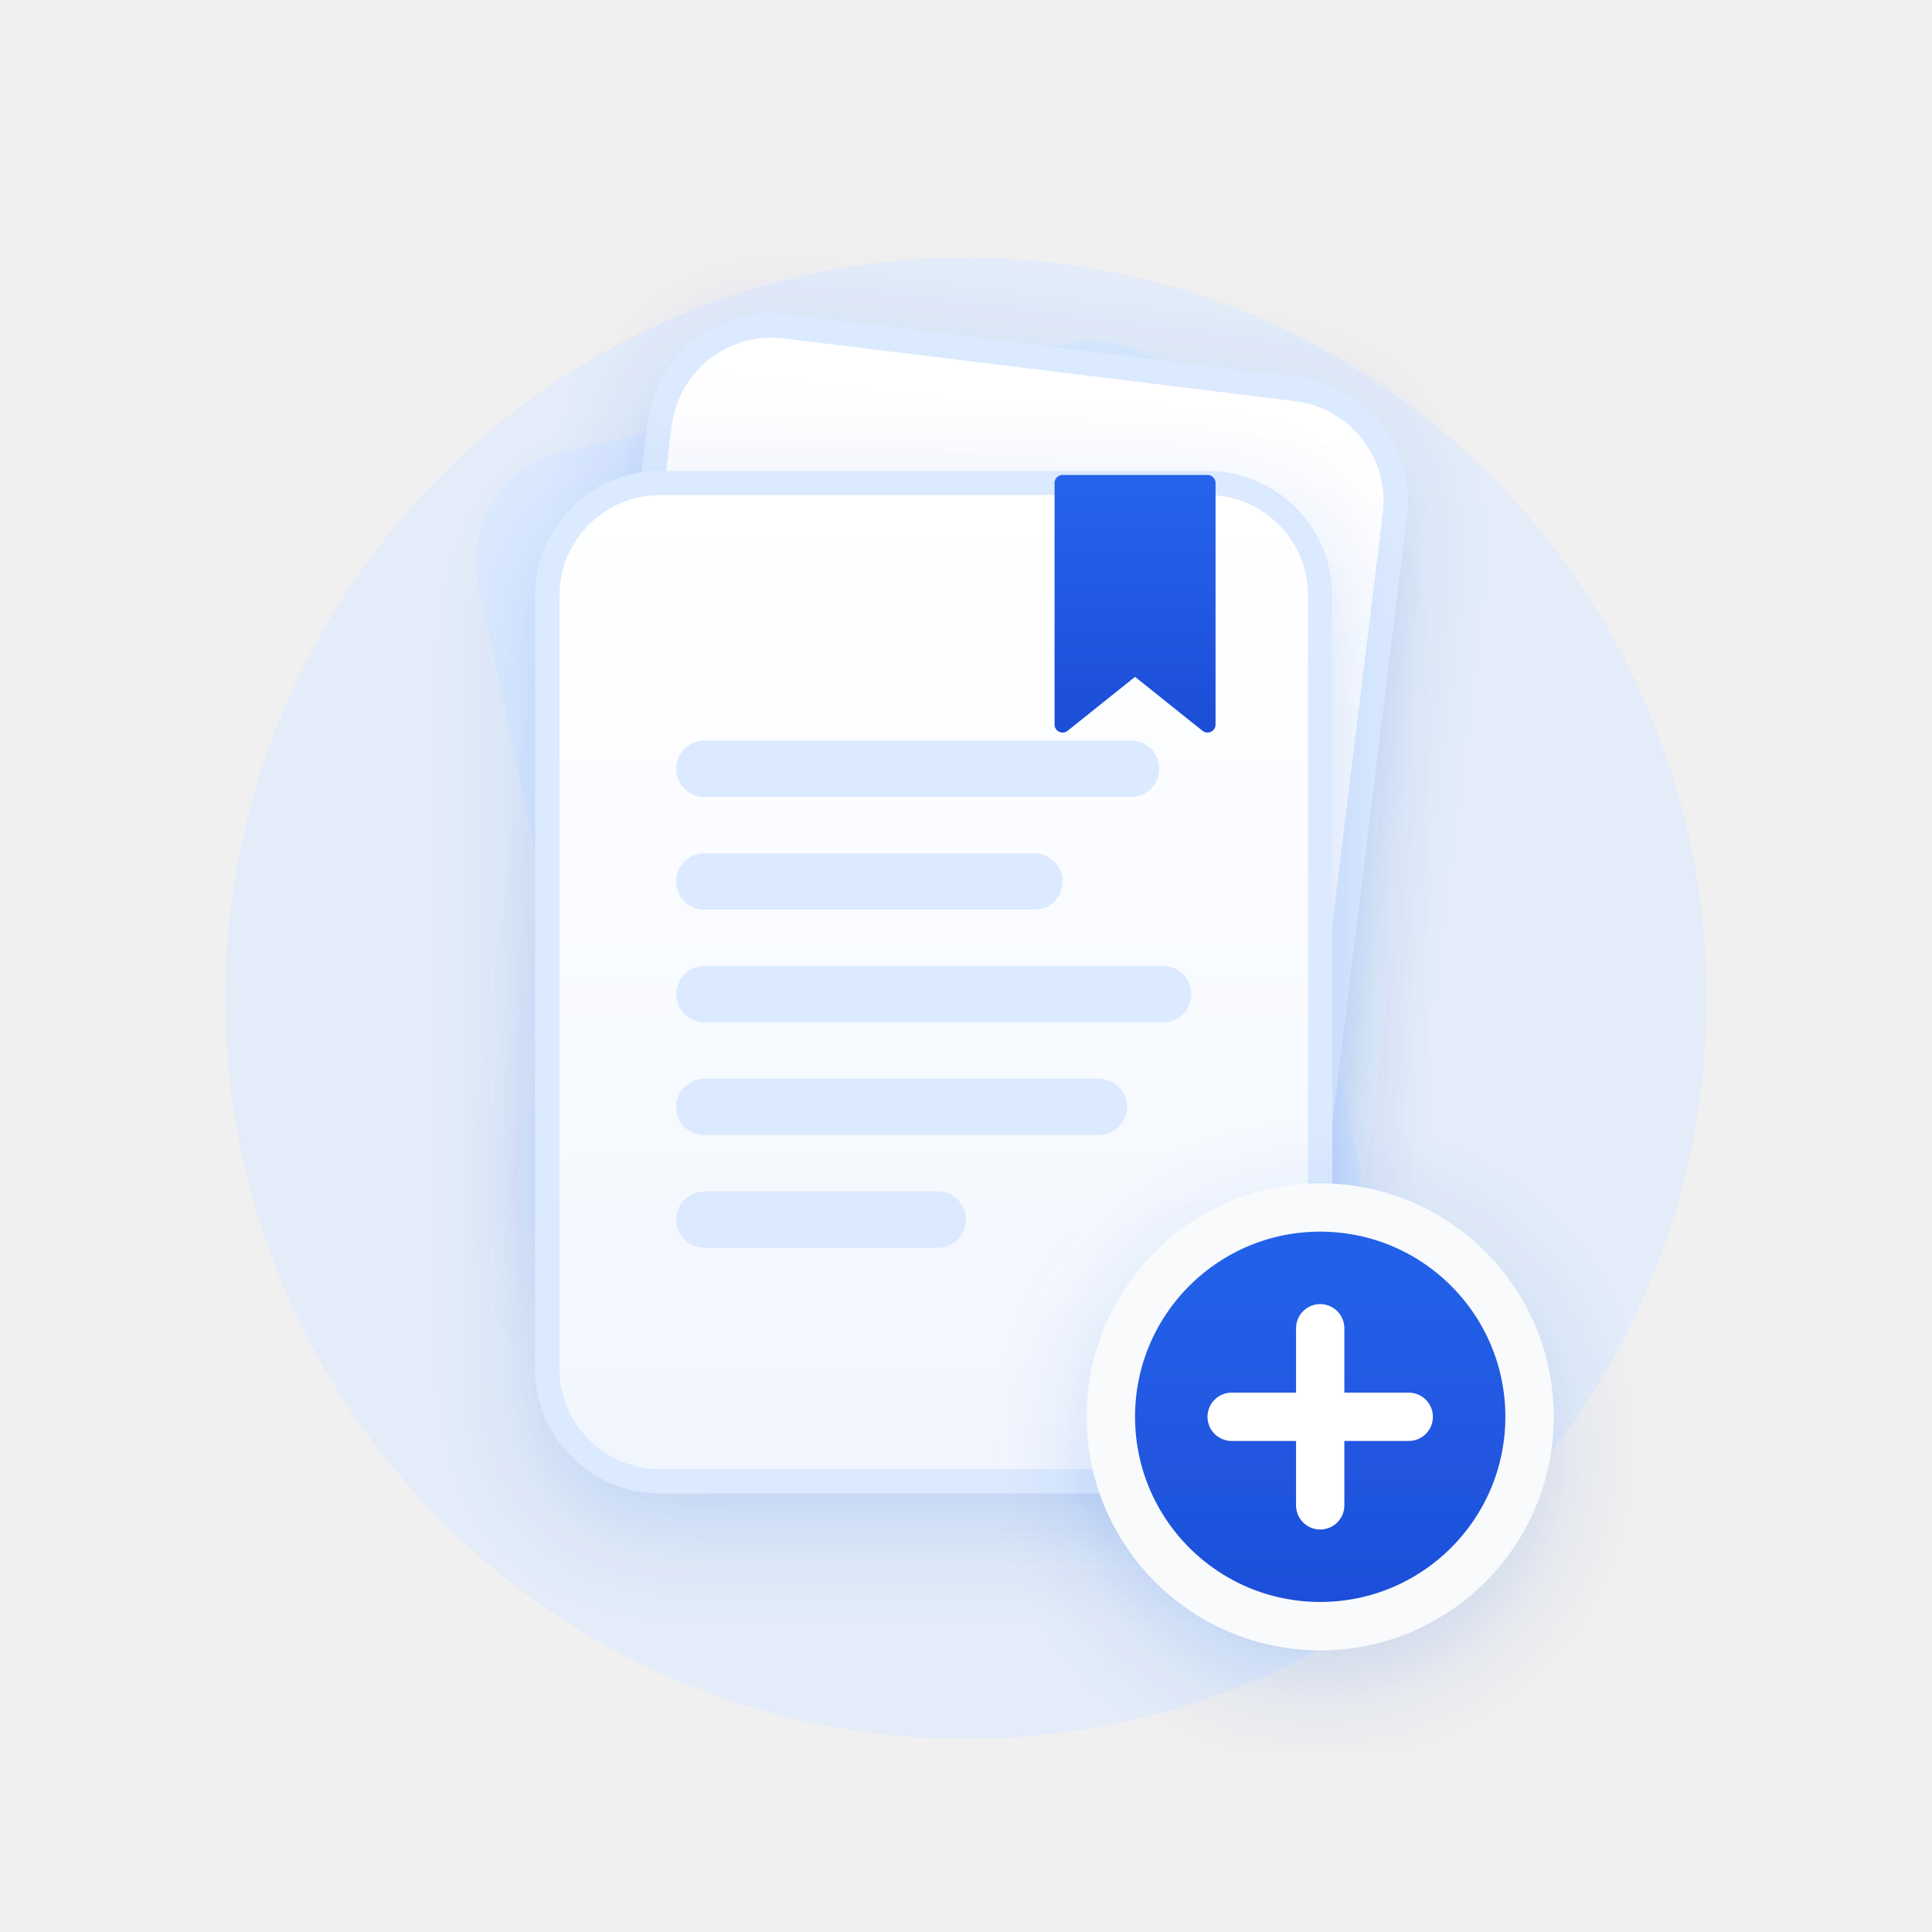
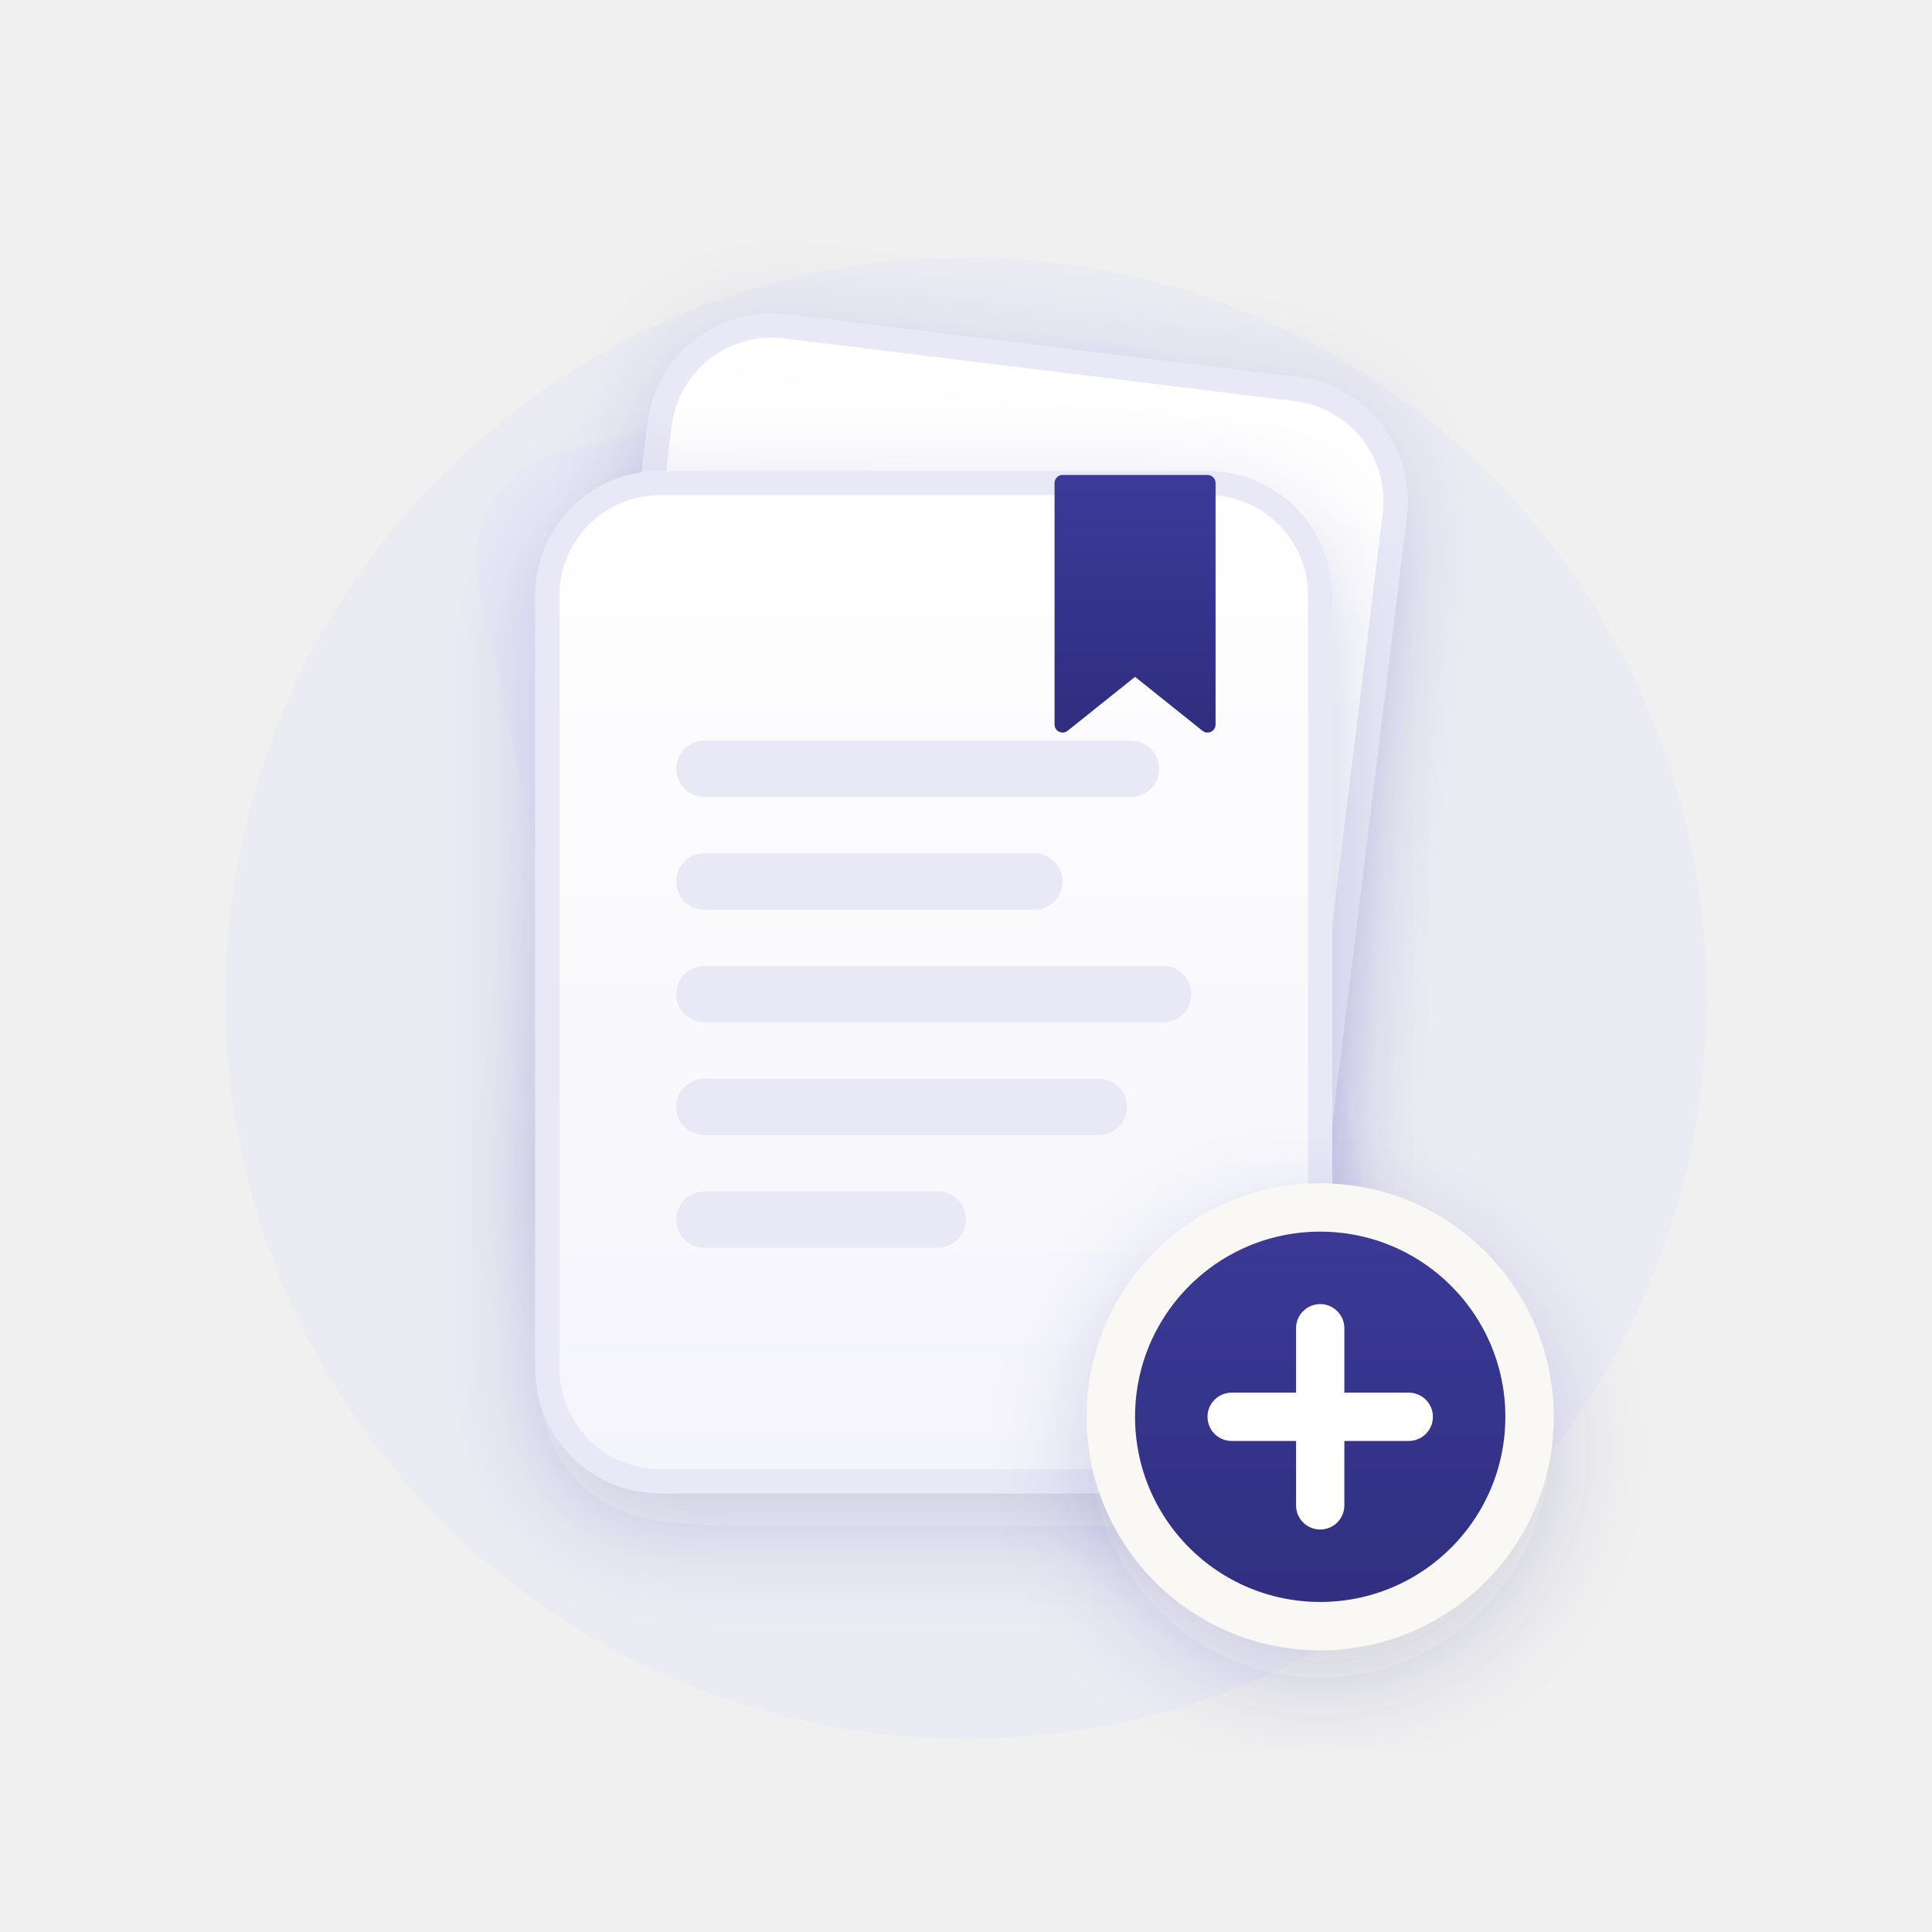
<svg xmlns="http://www.w3.org/2000/svg" viewBox="0 0 120 120">
  <defs>
    <linearGradient id="page" x1="0" y1="0" x2="0" y2="1">
      <stop offset="0" stop-color="#FFFFFF" />
-       <stop offset="1" stop-color="#F1F6FE" />
+       <stop offset="1" stop-color="#F4F4FB" />
    </linearGradient>
    <linearGradient id="blue" x1="0" y1="0" x2="0" y2="1">
-       <stop offset="0" stop-color="#2563EB" />
-       <stop offset="1" stop-color="#1D4ED8" />
+       <stop offset="0" stop-color="#3B3A98" />
+       <stop offset="1" stop-color="#2F2E80" />
    </linearGradient>
    <filter id="sh" x="-30%" y="-30%" width="160%" height="160%">
-       <feDropShadow dx="0" dy="2" stdDeviation="3" flood-color="#1D4ED8" flood-opacity=".16" />
+       <feDropShadow dx="0" dy="2" stdDeviation="3" flood-color="#2F2E80" flood-opacity=".16" />
    </filter>
  </defs>
-   <circle cx="60" cy="62" r="46" fill="#DBEAFE" fill-opacity=".6" />
-   <rect x="34" y="24" width="46" height="60" rx="7" fill="#DBEAFE" transform="rotate(-12 57 54)" />
-   <rect x="38" y="22" width="46" height="60" rx="7" fill="url(#page)" stroke="#DBEAFE" stroke-width="1.5" transform="rotate(7 61 52)" filter="url(#sh)" />
+   <circle cx="60" cy="62" r="46" fill="#E8E8F6" fill-opacity=".6" />
+   <rect x="34" y="24" width="46" height="60" rx="7" fill="#E8E8F6" transform="rotate(-12 57 54)" />
+   <rect x="38" y="22" width="46" height="60" rx="7" fill="url(#page)" stroke="#E8E8F6" stroke-width="1.5" transform="rotate(7 61 52)" filter="url(#sh)" />
  <g filter="url(#sh)">
-     <rect x="34" y="30" width="48" height="62" rx="7" fill="url(#page)" stroke="#DBEAFE" stroke-width="1.5" />
+     <rect x="34" y="30" width="48" height="62" rx="7" fill="url(#page)" stroke="#E8E8F6" stroke-width="1.5" />
  </g>
-   <rect x="42" y="46" width="30" height="3.5" rx="1.75" fill="#DBEAFE" />
-   <rect x="42" y="53" width="24" height="3.5" rx="1.75" fill="#DBEAFE" />
-   <rect x="42" y="60" width="32" height="3.5" rx="1.75" fill="#DBEAFE" />
-   <rect x="42" y="67" width="28" height="3.5" rx="1.75" fill="#DBEAFE" />
-   <rect x="42" y="74" width="18" height="3.5" rx="1.75" fill="#DBEAFE" />
+   <rect x="42" y="46" width="30" height="3.5" rx="1.75" fill="#E8E8F6" />
+   <rect x="42" y="53" width="24" height="3.5" rx="1.75" fill="#E8E8F6" />
+   <rect x="42" y="60" width="32" height="3.5" rx="1.75" fill="#E8E8F6" />
+   <rect x="42" y="67" width="28" height="3.5" rx="1.75" fill="#E8E8F6" />
+   <rect x="42" y="74" width="18" height="3.5" rx="1.75" fill="#E8E8F6" />
  <path d="M66,30 h9 v15 l-4.5,-3.6 l-4.5,3.6 Z" fill="url(#blue)" stroke="url(#blue)" stroke-width="1" stroke-linejoin="round" />
  <g filter="url(#sh)">
-     <circle cx="82" cy="88" r="13" fill="url(#blue)" stroke="#F8FAFC" stroke-width="3" />
+     <circle cx="82" cy="88" r="13" fill="url(#blue)" stroke="#FAF8F4" stroke-width="3" />
  </g>
  <path d="M82,82.5 v11 M76.5,88 h11" stroke="#FFFFFF" stroke-width="3" stroke-linecap="round" />
</svg>
